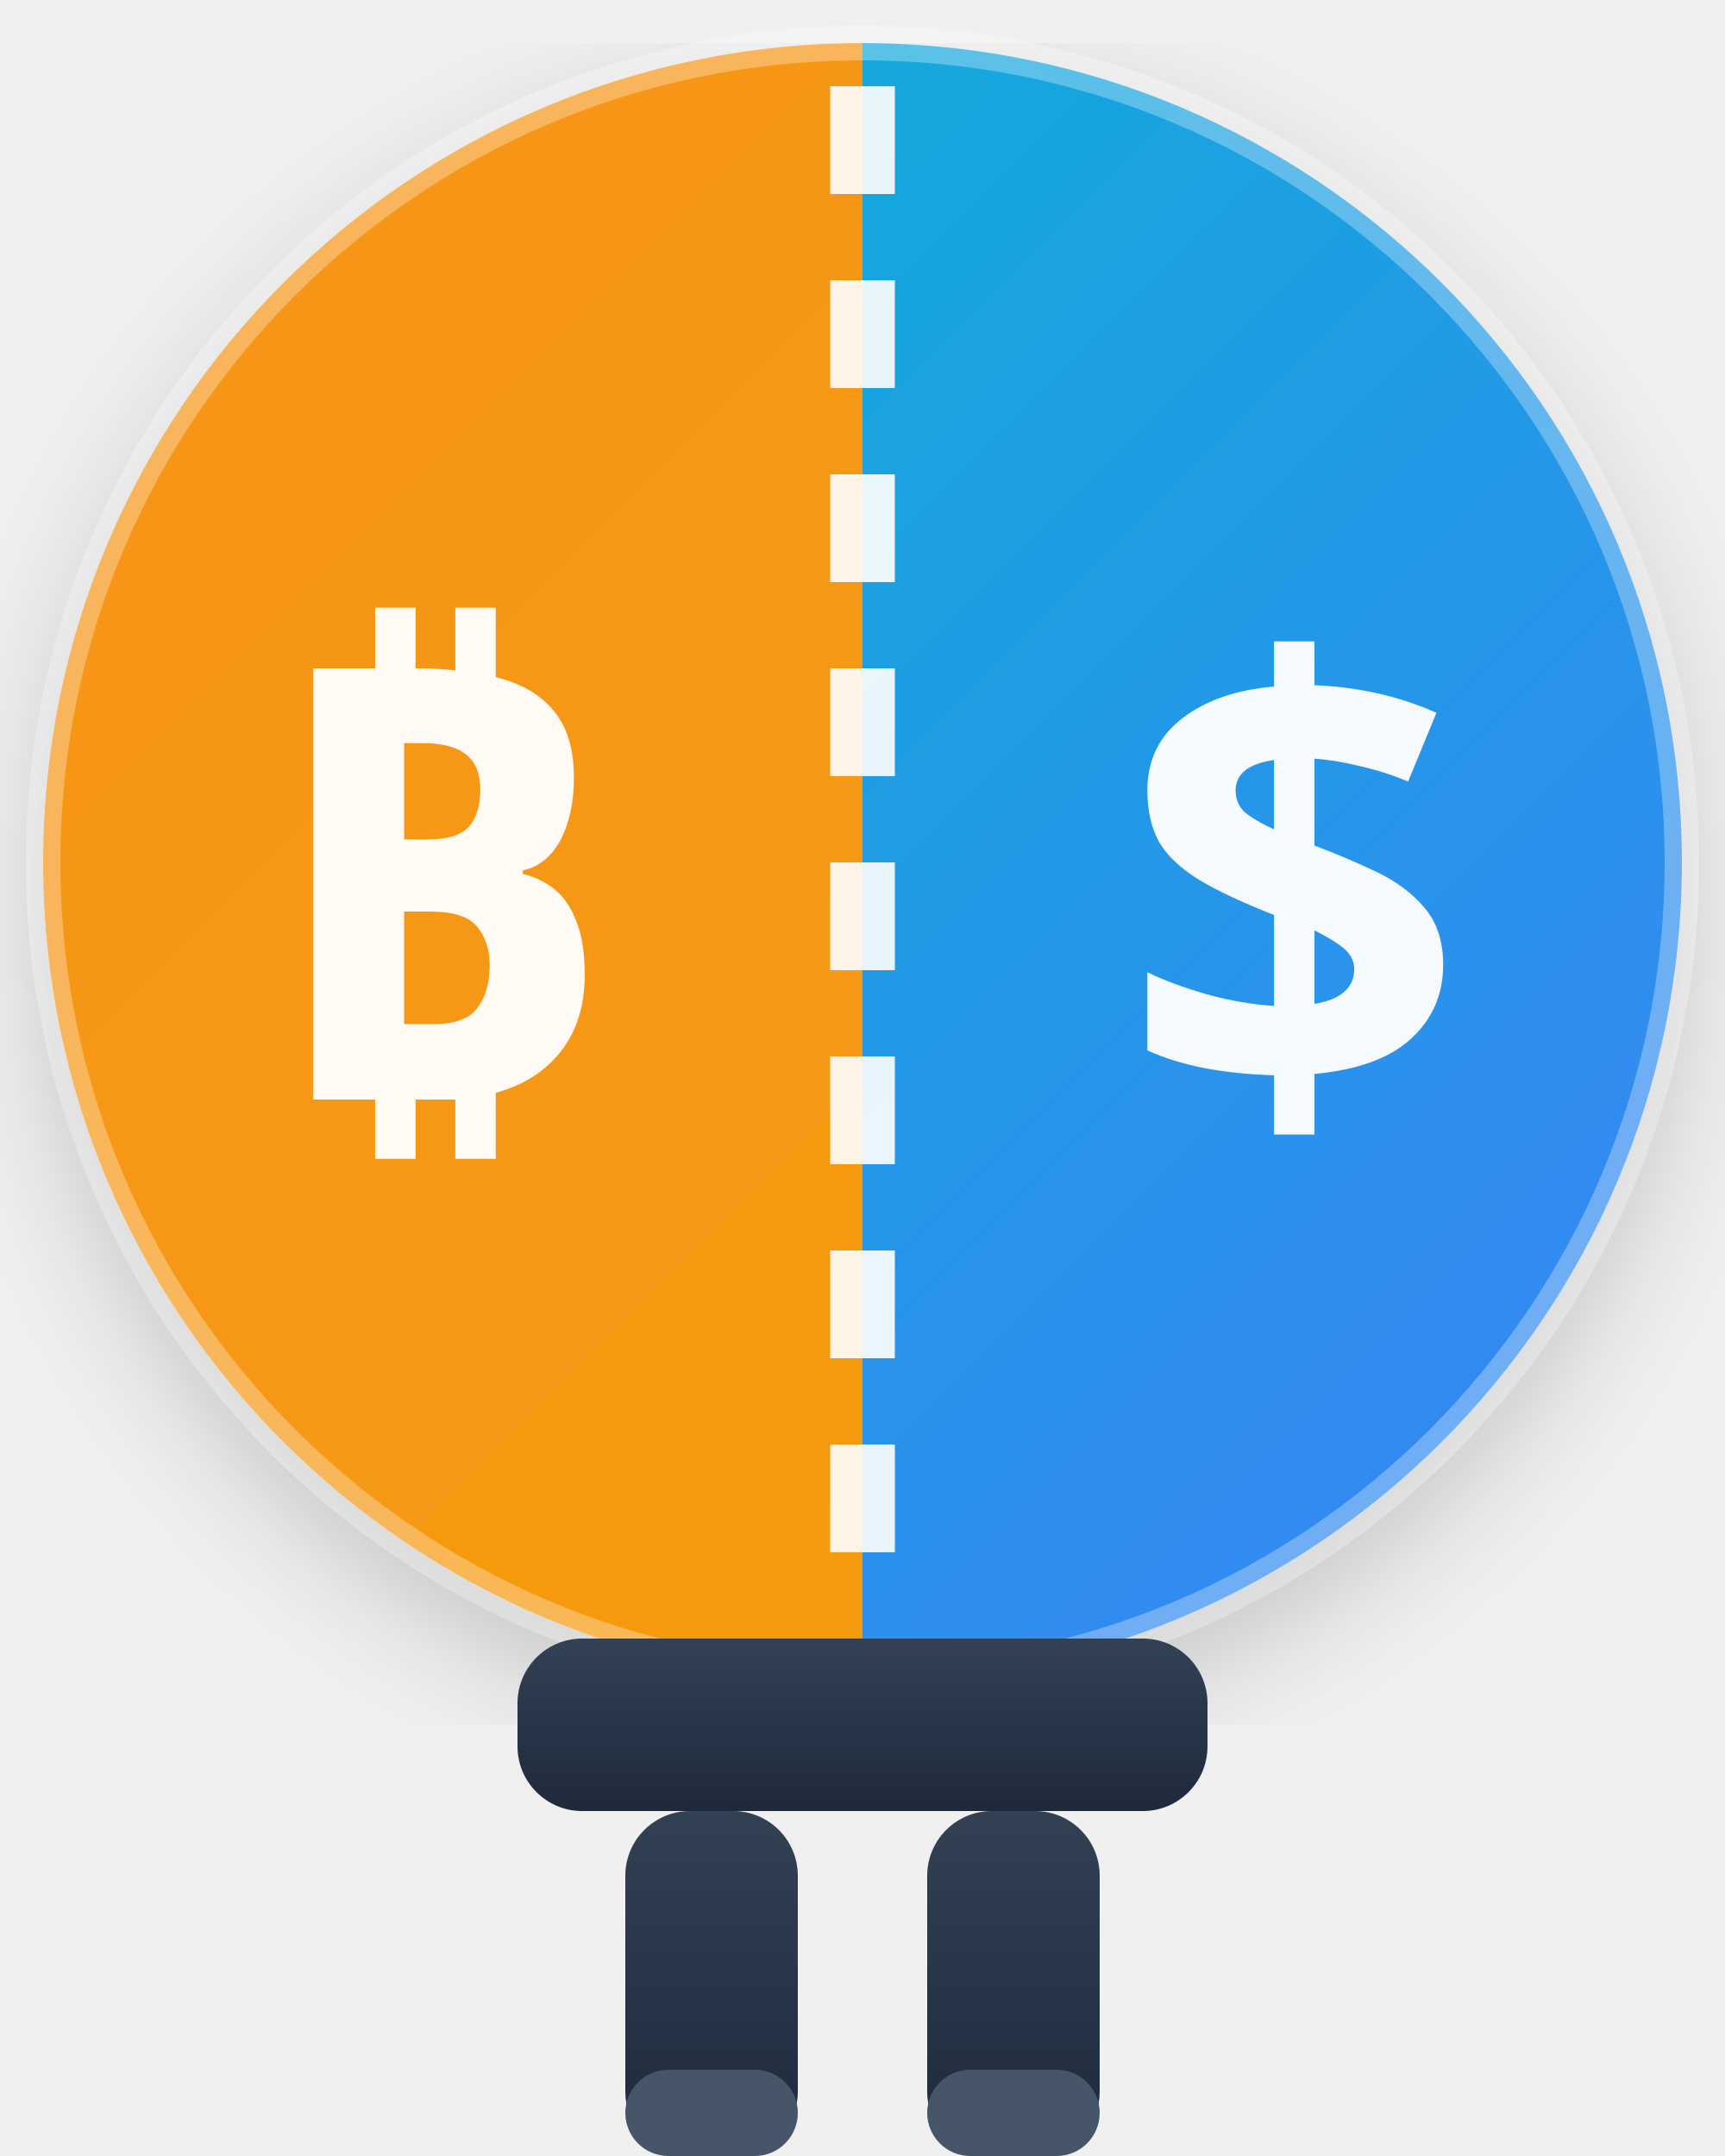
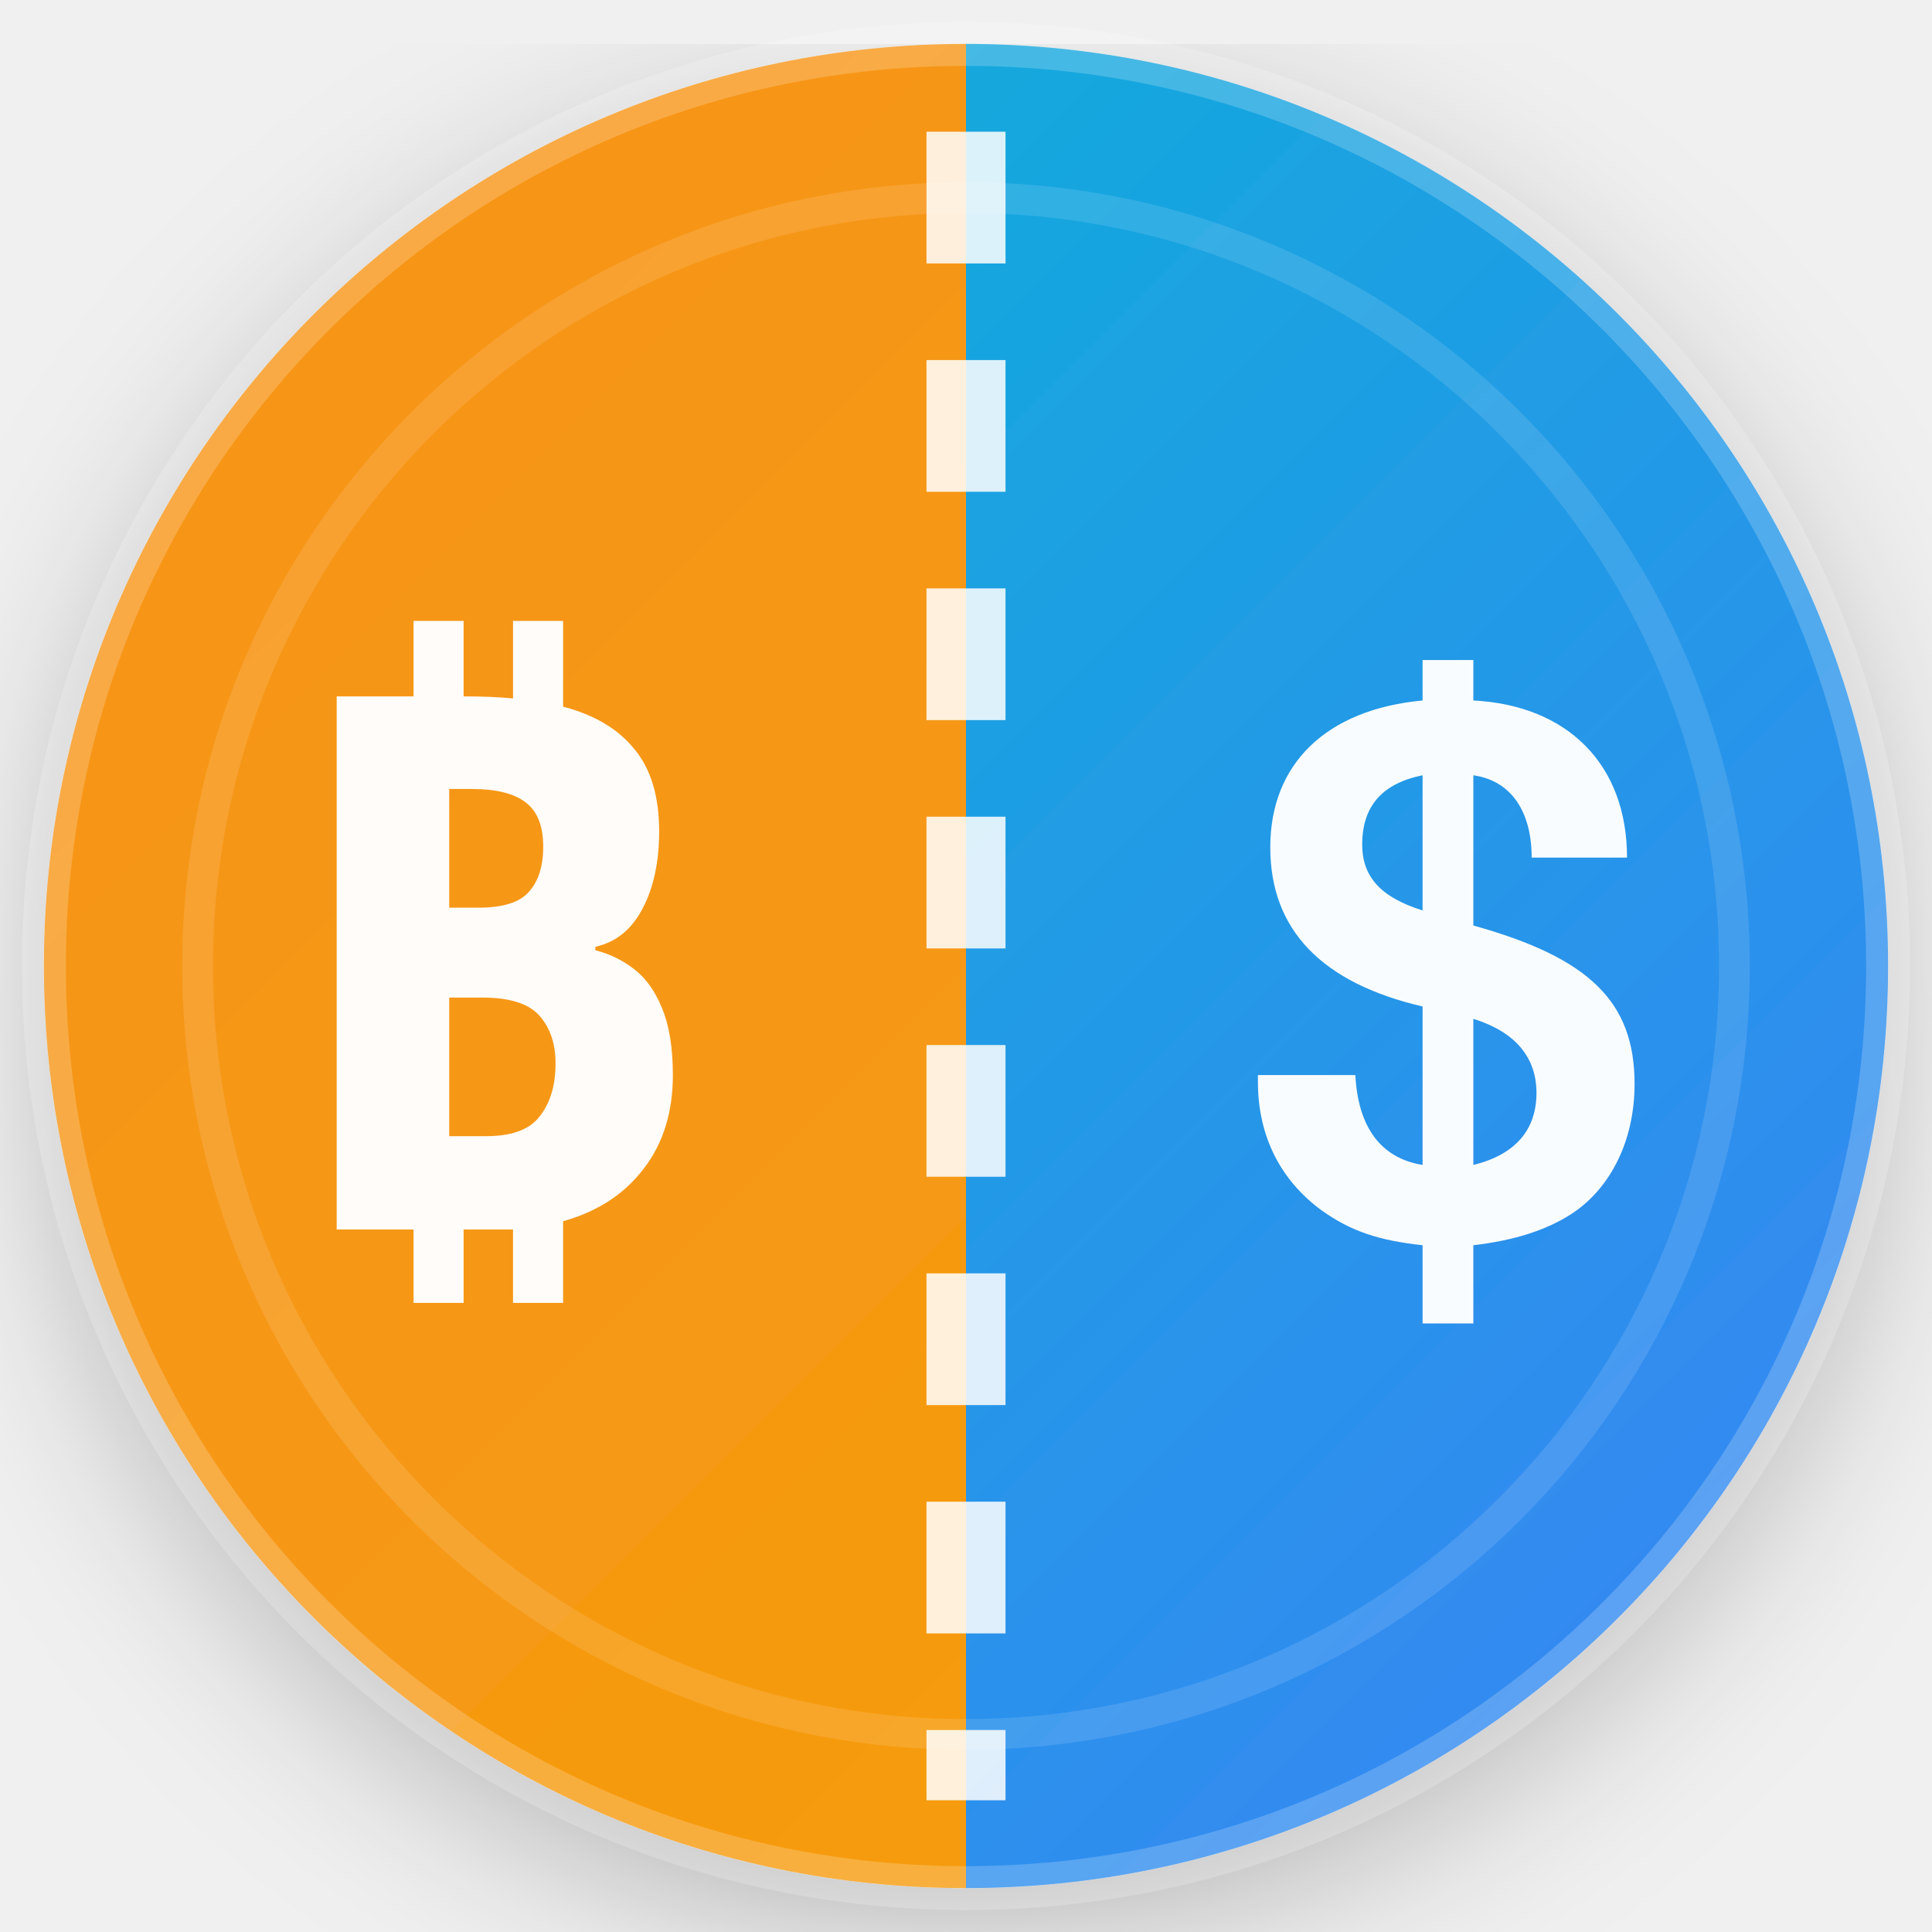
- <svg xmlns="http://www.w3.org/2000/svg" width="40" height="50" viewBox="0 0 40 50">
+ <svg xmlns="http://www.w3.org/2000/svg" width="44" height="44" viewBox="0 0 44 44">
  <defs>
-     <linearGradient id="btc" x1="0%" y1="0%" x2="100%" y2="100%">
+     <linearGradient id="btcg" x1="0%" y1="0%" x2="100%" y2="100%">
      <stop offset="0%" stop-color="#F7931A" />
      <stop offset="100%" stop-color="#f59e0b" />
    </linearGradient>
-     <linearGradient id="usd" x1="0%" y1="0%" x2="100%" y2="100%">
+     <linearGradient id="usdg" x1="0%" y1="0%" x2="100%" y2="100%">
      <stop offset="0%" stop-color="#06b6d4" />
      <stop offset="100%" stop-color="#3b82f6" />
    </linearGradient>
-     <linearGradient id="plug" x1="0%" y1="0%" x2="0%" y2="100%">
-       <stop offset="0%" stop-color="#334155" />
-       <stop offset="100%" stop-color="#1e293b" />
-     </linearGradient>
-     <clipPath id="lh">
-       <rect x="0" y="0" width="20" height="40" />
+     <clipPath id="lhalf">
+       <rect x="0" y="0" width="22" height="44" />
    </clipPath>
-     <clipPath id="rh">
-       <rect x="20" y="0" width="20" height="40" />
+     <clipPath id="rhalf">
+       <rect x="22" y="0" width="22" height="44" />
    </clipPath>
-     <filter id="shadow" x="-20%" y="-20%" width="140%" height="140%">
-       <feDropShadow dx="0" dy="1" stdDeviation="1.5" flood-color="#00000033" />
+     <filter id="glow" x="-15%" y="-15%" width="130%" height="130%">
+       <feDropShadow dx="0" dy="1" stdDeviation="2" flood-color="#00000040" />
    </filter>
  </defs>
-   <circle cx="20" cy="20" r="19" fill="url(#btc)" clip-path="url(#lh)" filter="url(#shadow)" />
-   <circle cx="20" cy="20" r="19" fill="url(#usd)" clip-path="url(#rh)" filter="url(#shadow)" />
-   <circle cx="20" cy="20" r="19" fill="none" stroke="white" stroke-width="0.8" stroke-opacity="0.3" />
-   <line x1="20" y1="2" x2="20" y2="38" stroke="white" stroke-width="1.5" stroke-dasharray="2.5,2" stroke-opacity="0.9" />
-   <text x="10" y="25.5" text-anchor="middle" fill="white" font-size="14" font-weight="900" font-family="'Arial Black', system-ui, sans-serif" opacity="0.95">₿</text>
-   <text x="30" y="25.5" text-anchor="middle" fill="white" font-size="14" font-weight="900" font-family="'Arial Black', system-ui, sans-serif" opacity="0.95">$</text>
-   <rect x="12" y="38" width="16" height="4" rx="1.5" fill="url(#plug)" />
-   <rect x="14.5" y="42" width="4" height="8" rx="1.5" fill="url(#plug)" />
-   <rect x="21.5" y="42" width="4" height="8" rx="1.5" fill="url(#plug)" />
-   <rect x="14.5" y="48" width="4" height="2" rx="1" fill="#475569" />
-   <rect x="21.5" y="48" width="4" height="2" rx="1" fill="#475569" />
+   <circle cx="22" cy="22" r="21" fill="url(#btcg)" clip-path="url(#lhalf)" filter="url(#glow)" />
+   <circle cx="22" cy="22" r="21" fill="url(#usdg)" clip-path="url(#rhalf)" filter="url(#glow)" />
+   <circle cx="22" cy="22" r="21" fill="none" stroke="white" stroke-width="1" stroke-opacity="0.2" />
+   <circle cx="22" cy="22" r="17.5" fill="none" stroke="white" stroke-width="0.7" stroke-opacity="0.12" />
+   <line x1="22" y1="3" x2="22" y2="41" stroke="white" stroke-width="1.8" stroke-dasharray="3,2.2" stroke-opacity="0.85" />
+   <text x="11" y="28" text-anchor="middle" fill="white" font-size="17" font-weight="900" font-family="'Arial Black','Helvetica Neue',system-ui,sans-serif" opacity="0.97">₿</text>
+   <text x="33" y="28" text-anchor="middle" fill="white" font-size="17" font-weight="900" font-family="'Arial Black','Helvetica Neue',system-ui,sans-serif" opacity="0.97">$</text>
</svg>
